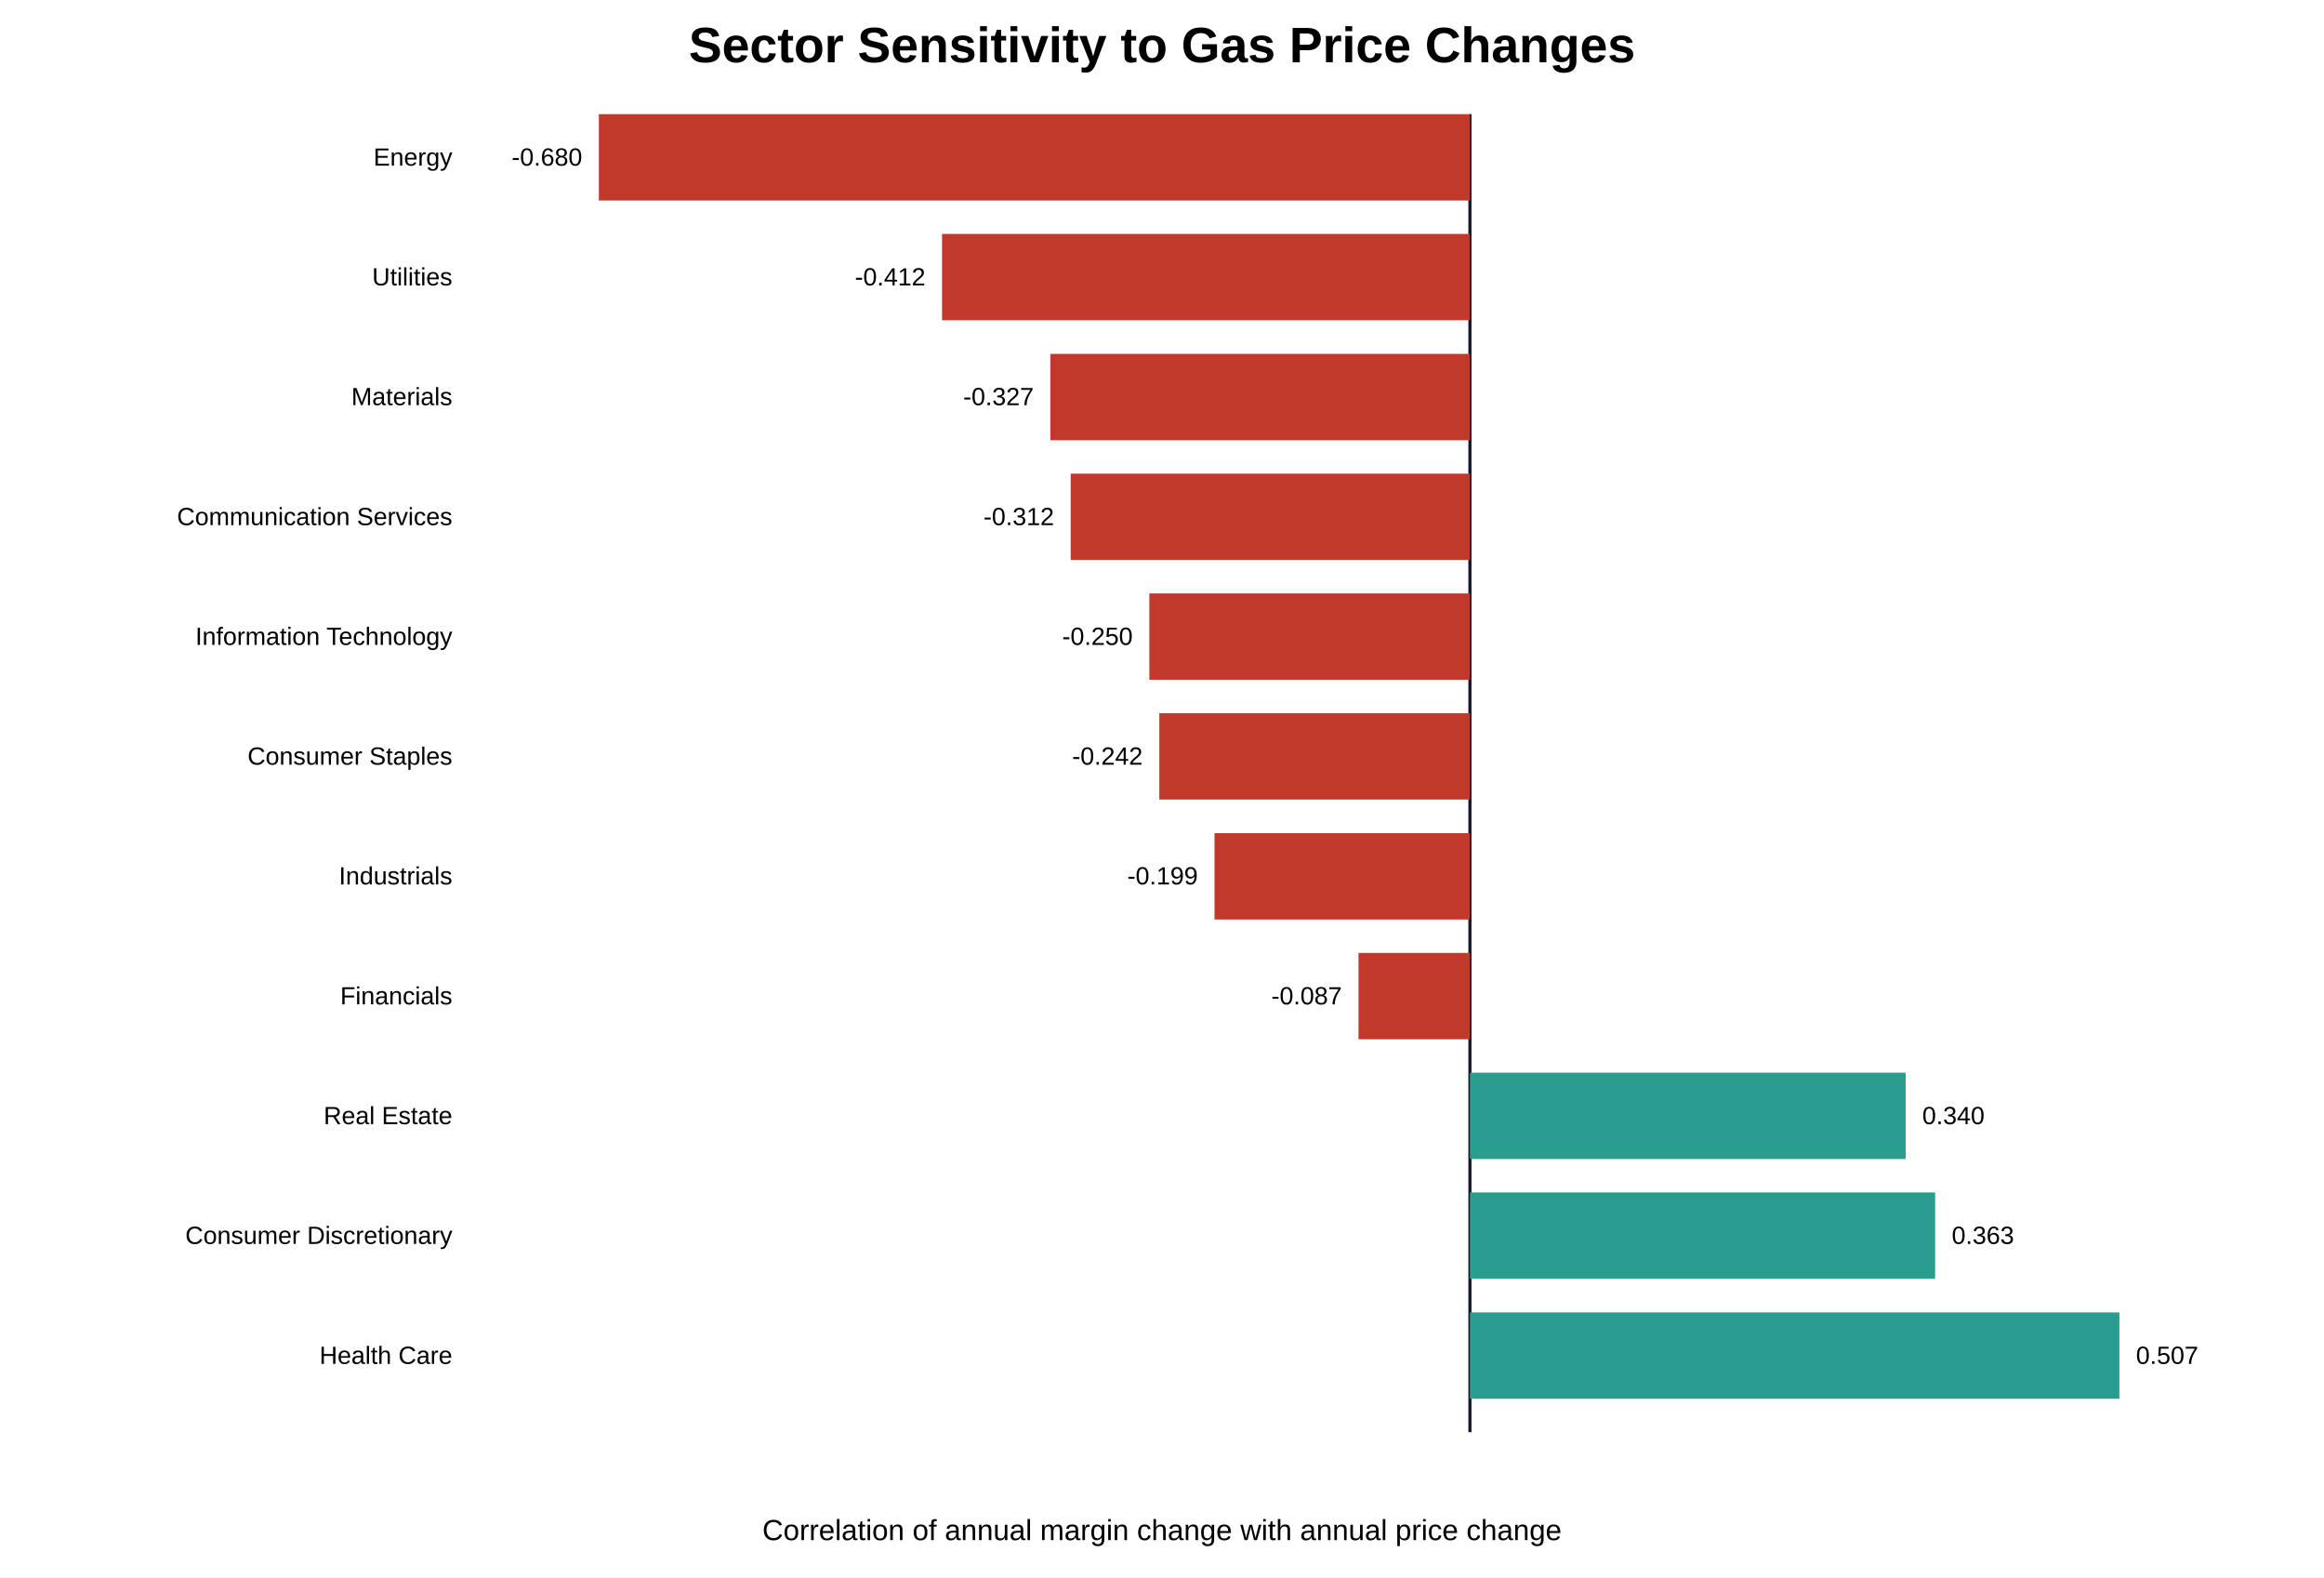
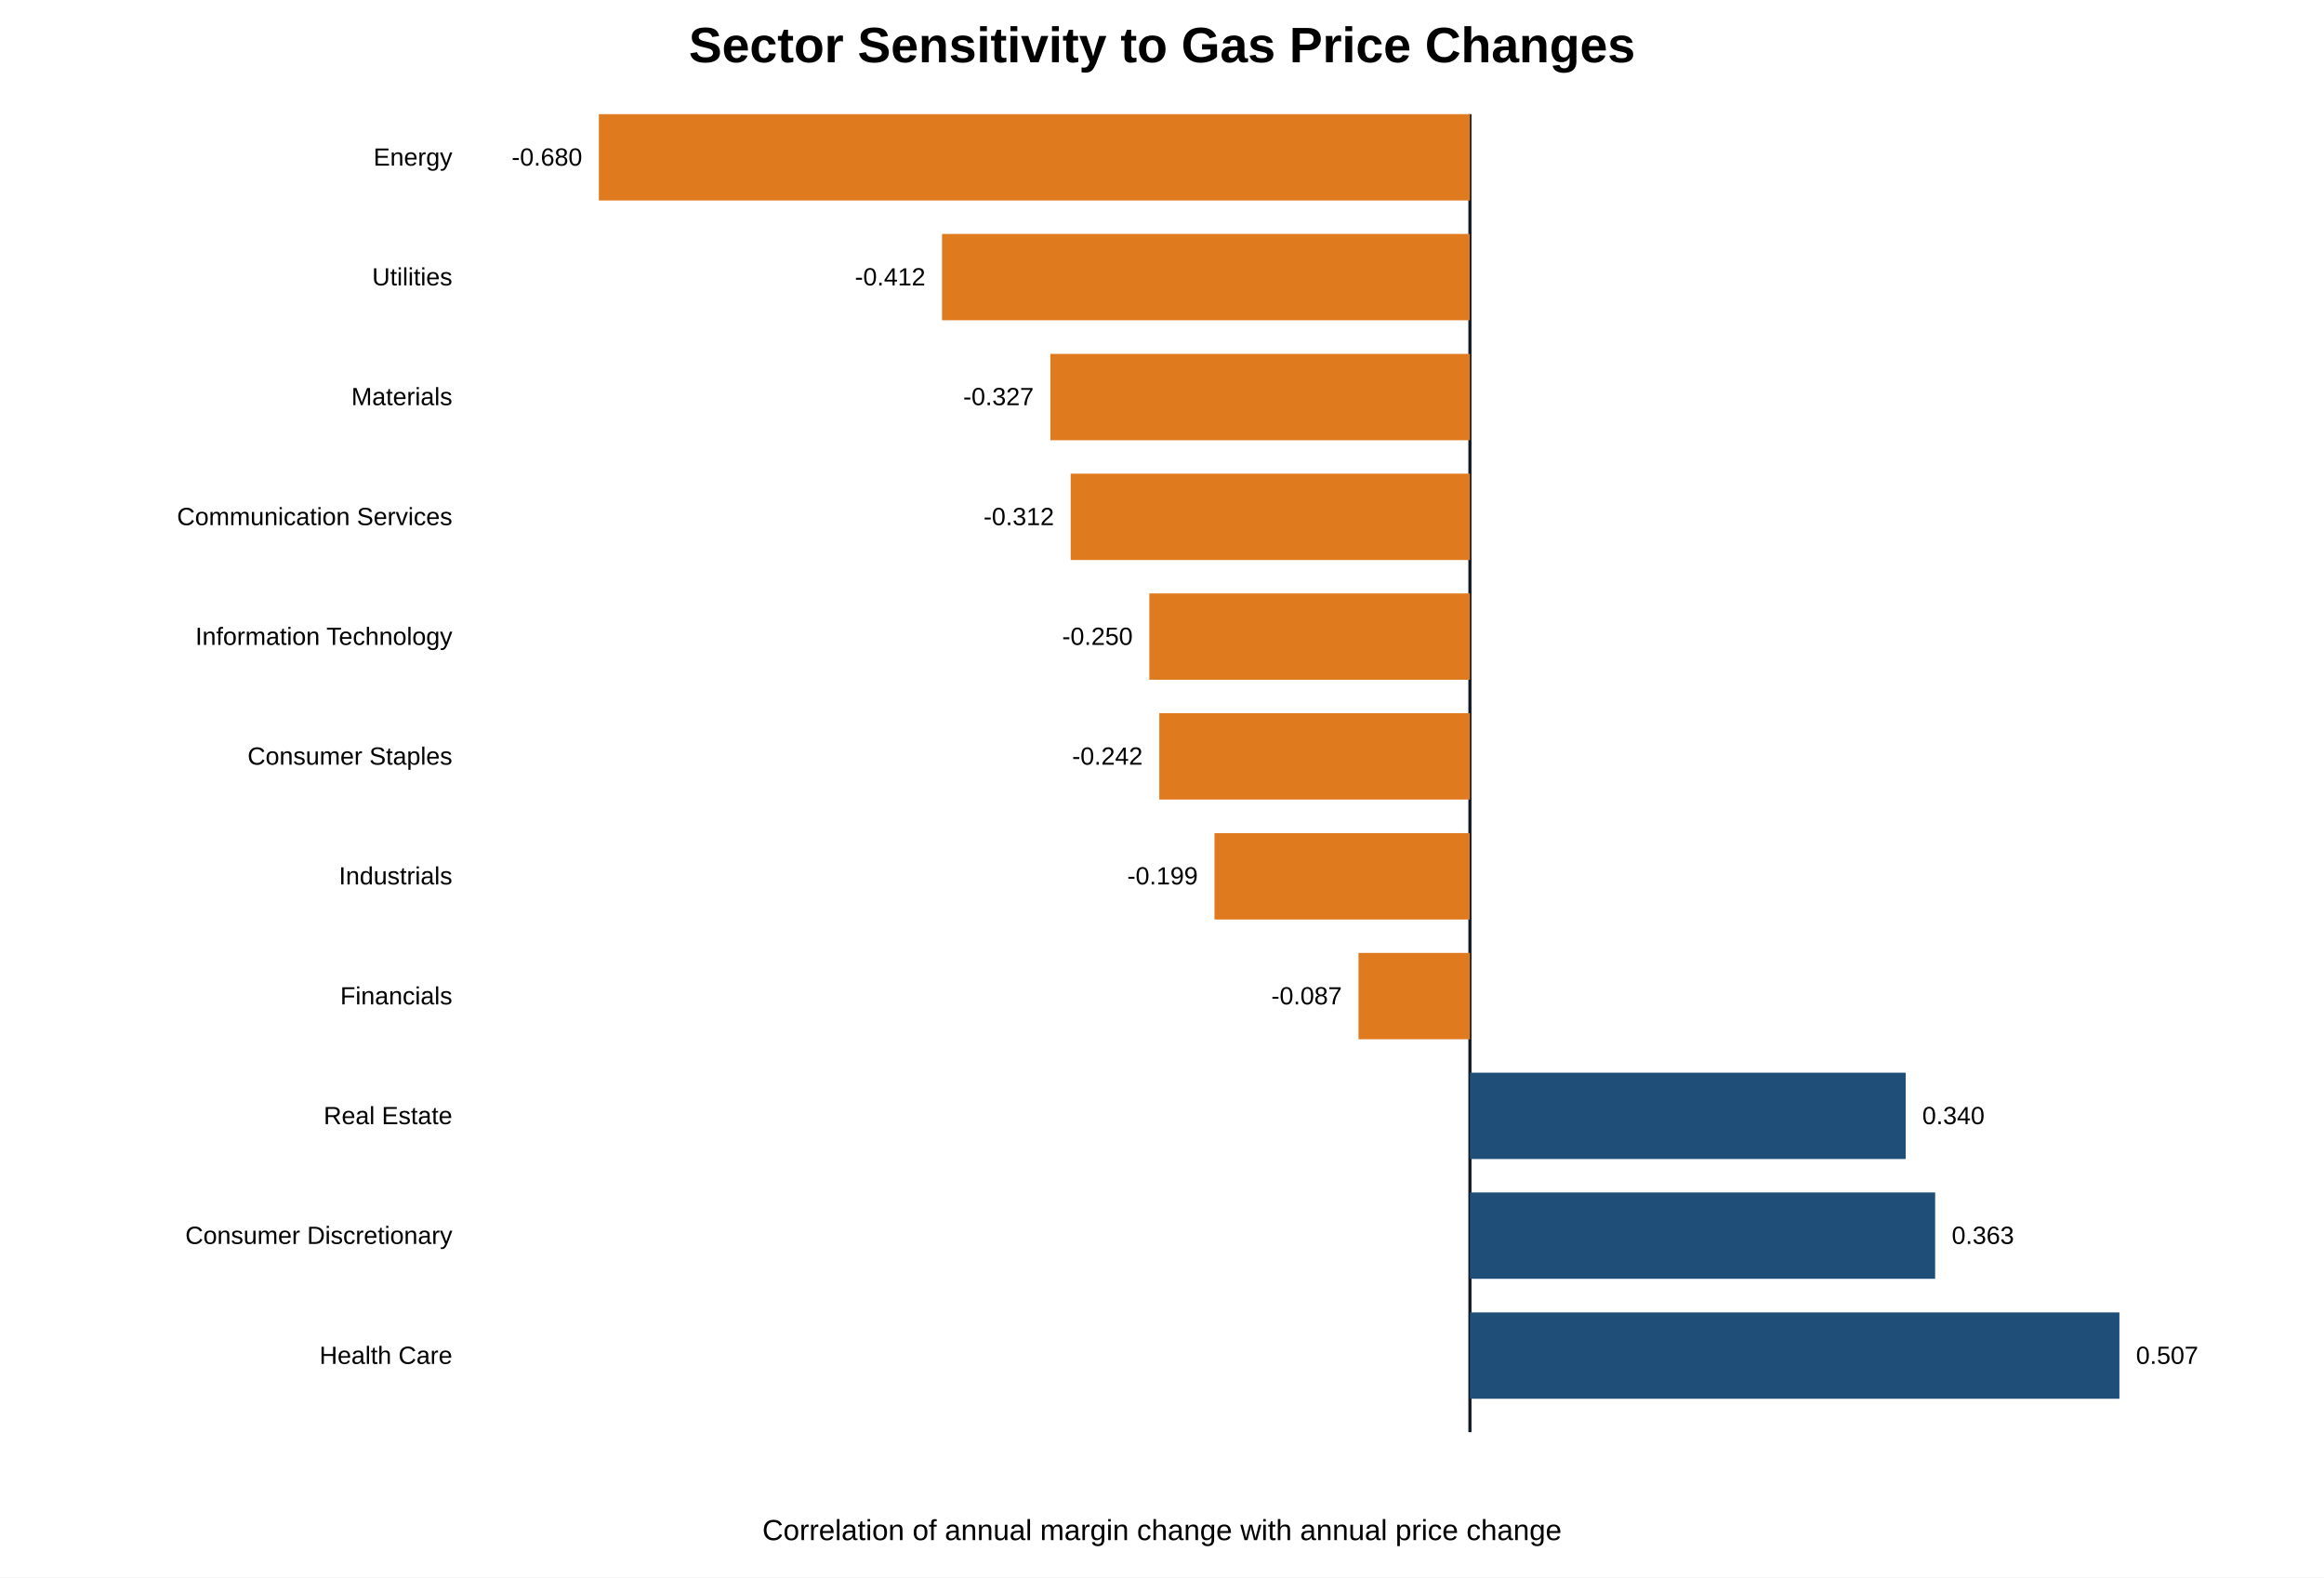
<svg xmlns="http://www.w3.org/2000/svg" width="1120" height="760" viewBox="0 0 1120 760">
  <rect width="100%" height="100%" fill="white" />
  <text x="560.0" y="30" text-anchor="middle" font-family="Arial" font-size="24" font-weight="bold">Sector Sensitivity to Gas Price Changes</text>
  <line x1="708.4" y1="55" x2="708.4" y2="690" stroke="#111827" stroke-width="1.5" />
-   <rect x="288.6" y="55.0" width="419.8" height="41.6" fill="#c0392b" />
+   <rect x="288.6" y="55.0" width="419.8" height="41.6" fill="#e07a1f" />
  <text x="218" y="79.8" text-anchor="end" font-family="Arial" font-size="12">Energy</text>
  <text x="280.6" y="79.8" text-anchor="end" font-family="Arial" font-size="12">-0.680</text>
-   <rect x="454.0" y="112.7" width="254.3" height="41.6" fill="#c0392b" />
+   <rect x="454.0" y="112.7" width="254.3" height="41.6" fill="#e07a1f" />
  <text x="218" y="137.5" text-anchor="end" font-family="Arial" font-size="12">Utilities</text>
  <text x="446.0" y="137.5" text-anchor="end" font-family="Arial" font-size="12">-0.412</text>
-   <rect x="506.2" y="170.5" width="202.2" height="41.6" fill="#c0392b" />
+   <rect x="506.2" y="170.5" width="202.2" height="41.6" fill="#e07a1f" />
  <text x="218" y="195.2" text-anchor="end" font-family="Arial" font-size="12">Materials</text>
  <text x="498.2" y="195.2" text-anchor="end" font-family="Arial" font-size="12">-0.327</text>
-   <rect x="516.0" y="228.2" width="192.4" height="41.6" fill="#c0392b" />
+   <rect x="516.0" y="228.2" width="192.4" height="41.6" fill="#e07a1f" />
  <text x="218" y="253.0" text-anchor="end" font-family="Arial" font-size="12">Communication Services</text>
  <text x="508.0" y="253.0" text-anchor="end" font-family="Arial" font-size="12">-0.312</text>
-   <rect x="553.9" y="285.9" width="154.5" height="41.6" fill="#c0392b" />
+   <rect x="553.9" y="285.9" width="154.5" height="41.6" fill="#e07a1f" />
  <text x="218" y="310.7" text-anchor="end" font-family="Arial" font-size="12">Information Technology</text>
  <text x="545.9" y="310.7" text-anchor="end" font-family="Arial" font-size="12">-0.250</text>
-   <rect x="558.7" y="343.6" width="149.7" height="41.6" fill="#c0392b" />
+   <rect x="558.7" y="343.6" width="149.7" height="41.6" fill="#e07a1f" />
  <text x="218" y="368.4" text-anchor="end" font-family="Arial" font-size="12">Consumer Staples</text>
  <text x="550.7" y="368.4" text-anchor="end" font-family="Arial" font-size="12">-0.242</text>
-   <rect x="585.3" y="401.4" width="123.0" height="41.6" fill="#c0392b" />
+   <rect x="585.3" y="401.4" width="123.0" height="41.6" fill="#e07a1f" />
  <text x="218" y="426.1" text-anchor="end" font-family="Arial" font-size="12">Industrials</text>
  <text x="577.3" y="426.1" text-anchor="end" font-family="Arial" font-size="12">-0.199</text>
-   <rect x="654.7" y="459.1" width="53.7" height="41.6" fill="#c0392b" />
+   <rect x="654.7" y="459.1" width="53.7" height="41.6" fill="#e07a1f" />
  <text x="218" y="483.9" text-anchor="end" font-family="Arial" font-size="12">Financials</text>
  <text x="646.7" y="483.9" text-anchor="end" font-family="Arial" font-size="12">-0.087</text>
-   <rect x="708.4" y="516.8" width="210.0" height="41.6" fill="#2a9d8f" />
+   <rect x="708.4" y="516.8" width="210.0" height="41.6" fill="#1f4e79" />
  <text x="218" y="541.6" text-anchor="end" font-family="Arial" font-size="12">Real Estate</text>
  <text x="926.4" y="541.6" text-anchor="start" font-family="Arial" font-size="12">0.340</text>
-   <rect x="708.4" y="574.5" width="224.2" height="41.6" fill="#2a9d8f" />
+   <rect x="708.4" y="574.5" width="224.2" height="41.6" fill="#1f4e79" />
  <text x="218" y="599.3" text-anchor="end" font-family="Arial" font-size="12">Consumer Discretionary</text>
  <text x="940.6" y="599.3" text-anchor="start" font-family="Arial" font-size="12">0.363</text>
-   <rect x="708.4" y="632.3" width="313.0" height="41.6" fill="#2a9d8f" />
+   <rect x="708.4" y="632.3" width="313.0" height="41.6" fill="#1f4e79" />
  <text x="218" y="657.1" text-anchor="end" font-family="Arial" font-size="12">Health Care</text>
  <text x="1029.4" y="657.1" text-anchor="start" font-family="Arial" font-size="12">0.507</text>
  <text x="560.0" y="742" text-anchor="middle" font-family="Arial" font-size="14">Correlation of annual margin change with annual price change</text>
</svg>
